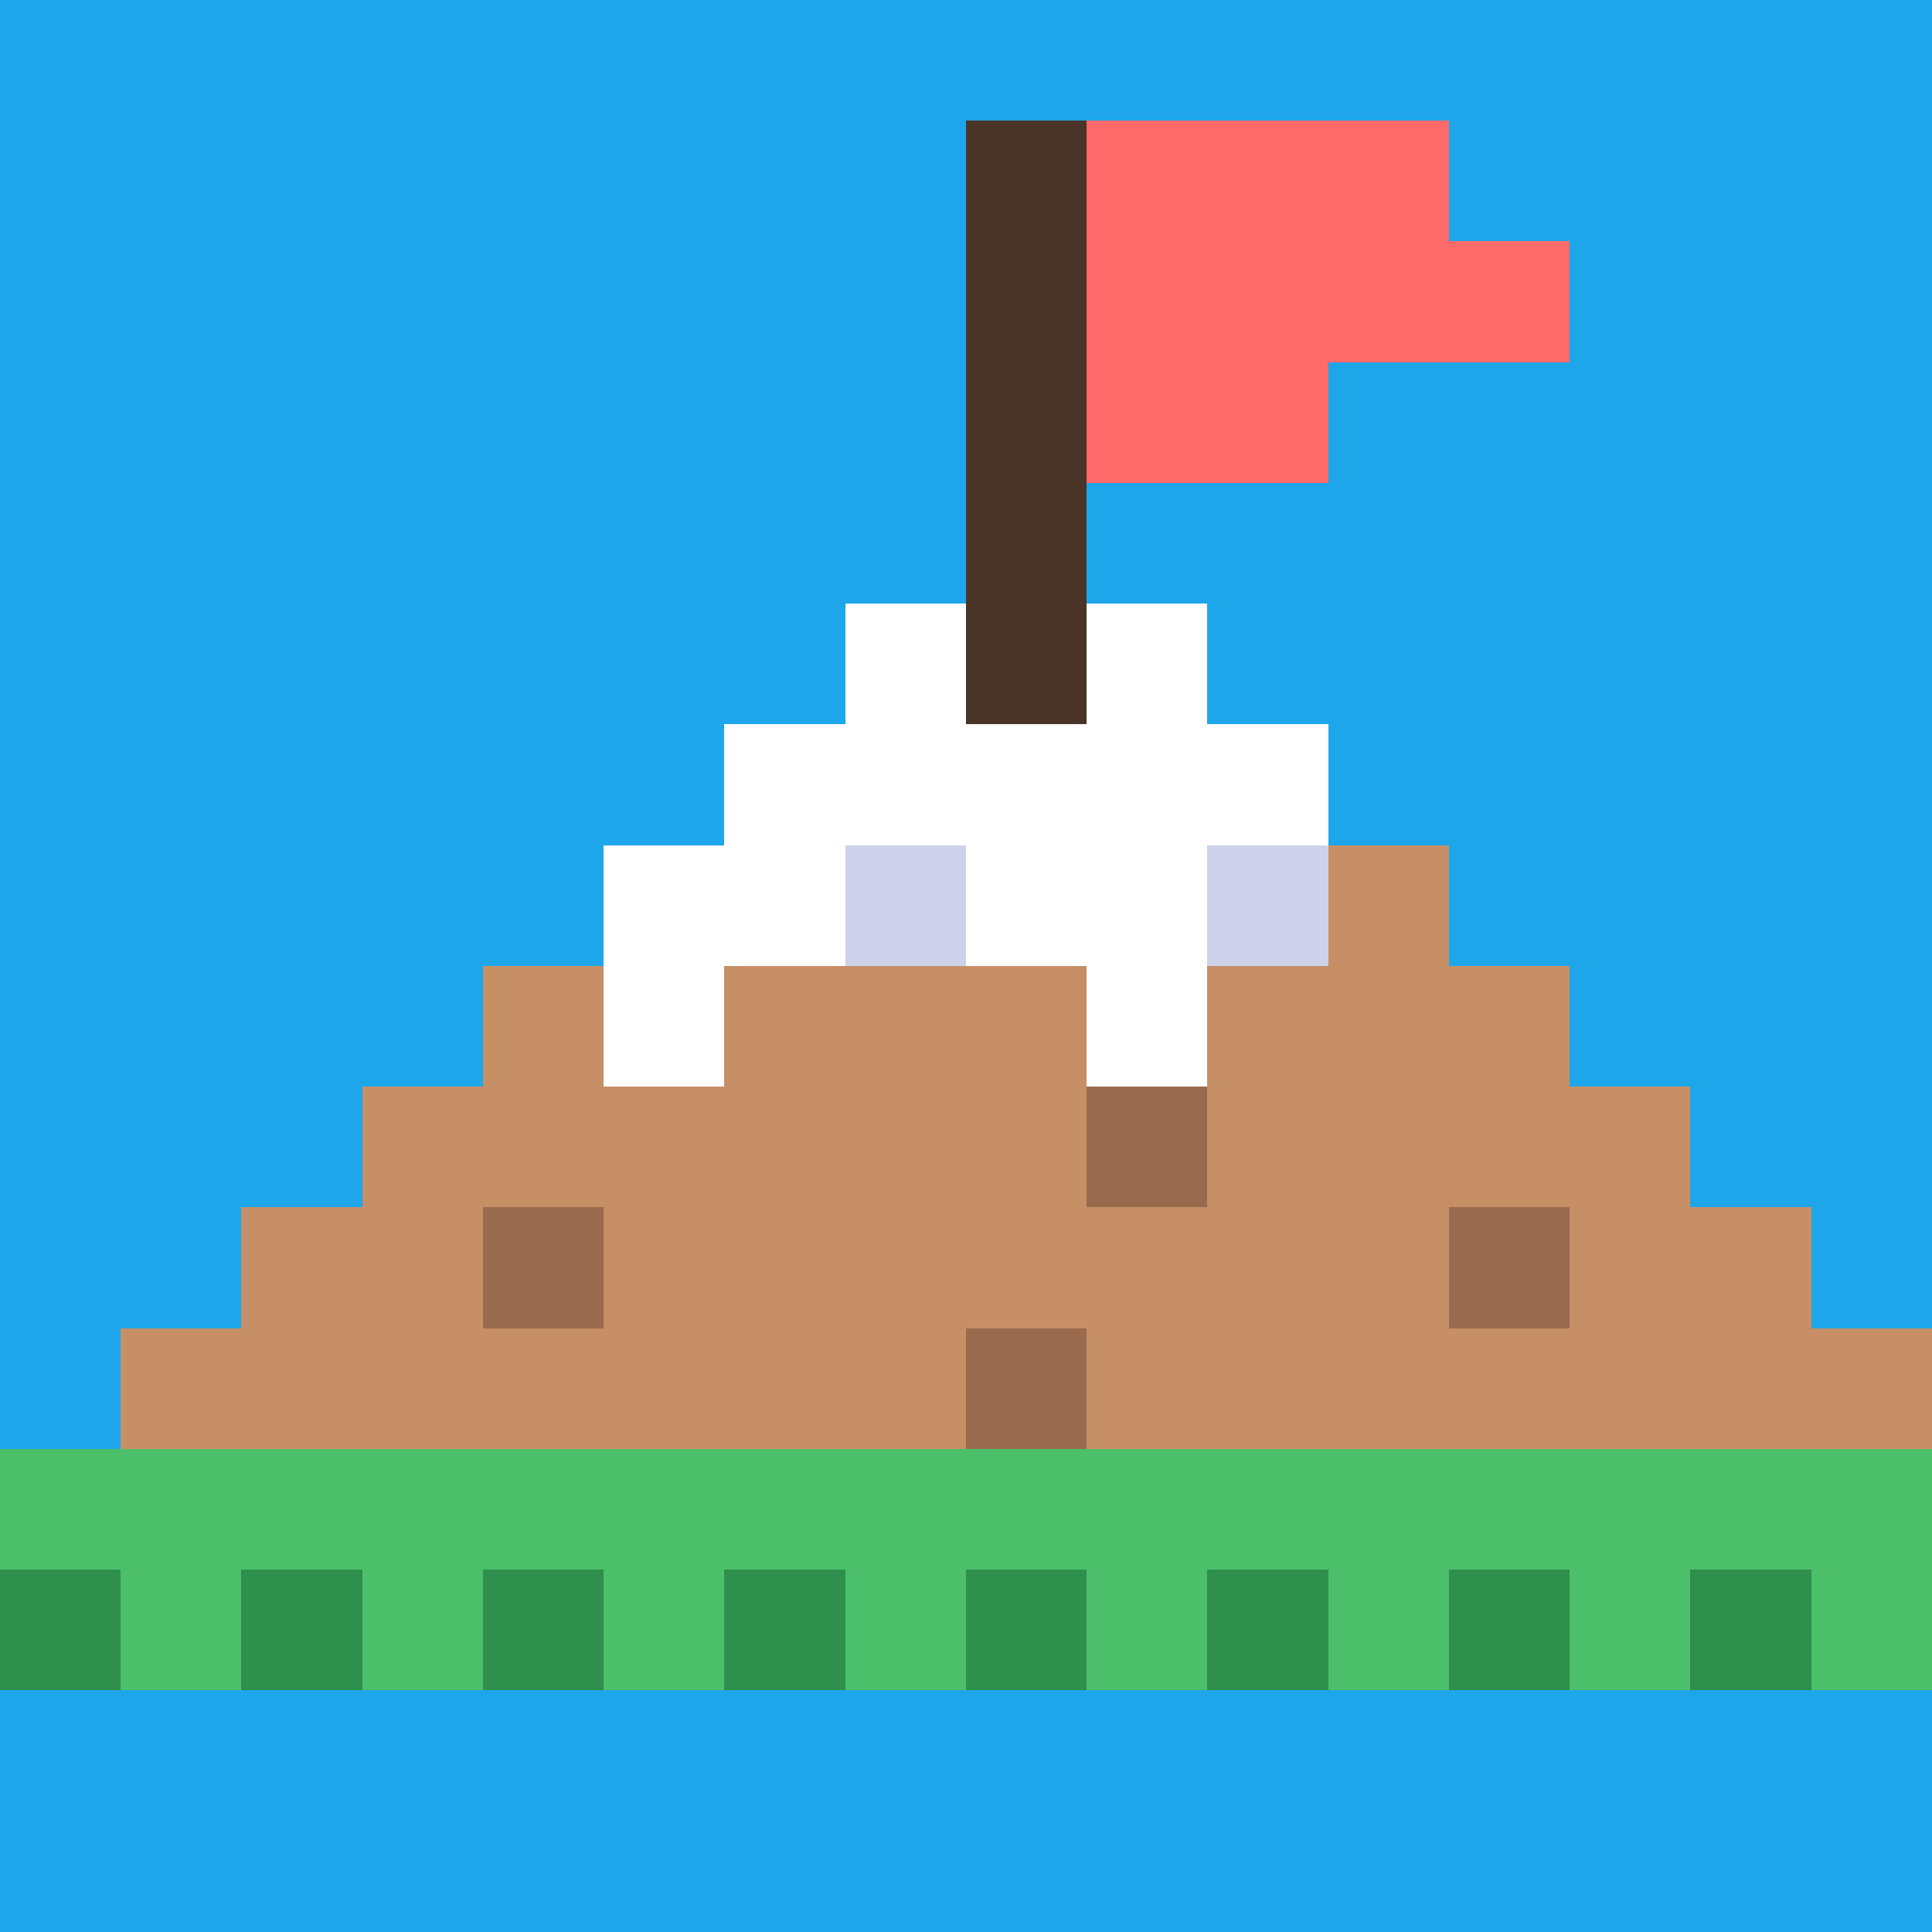
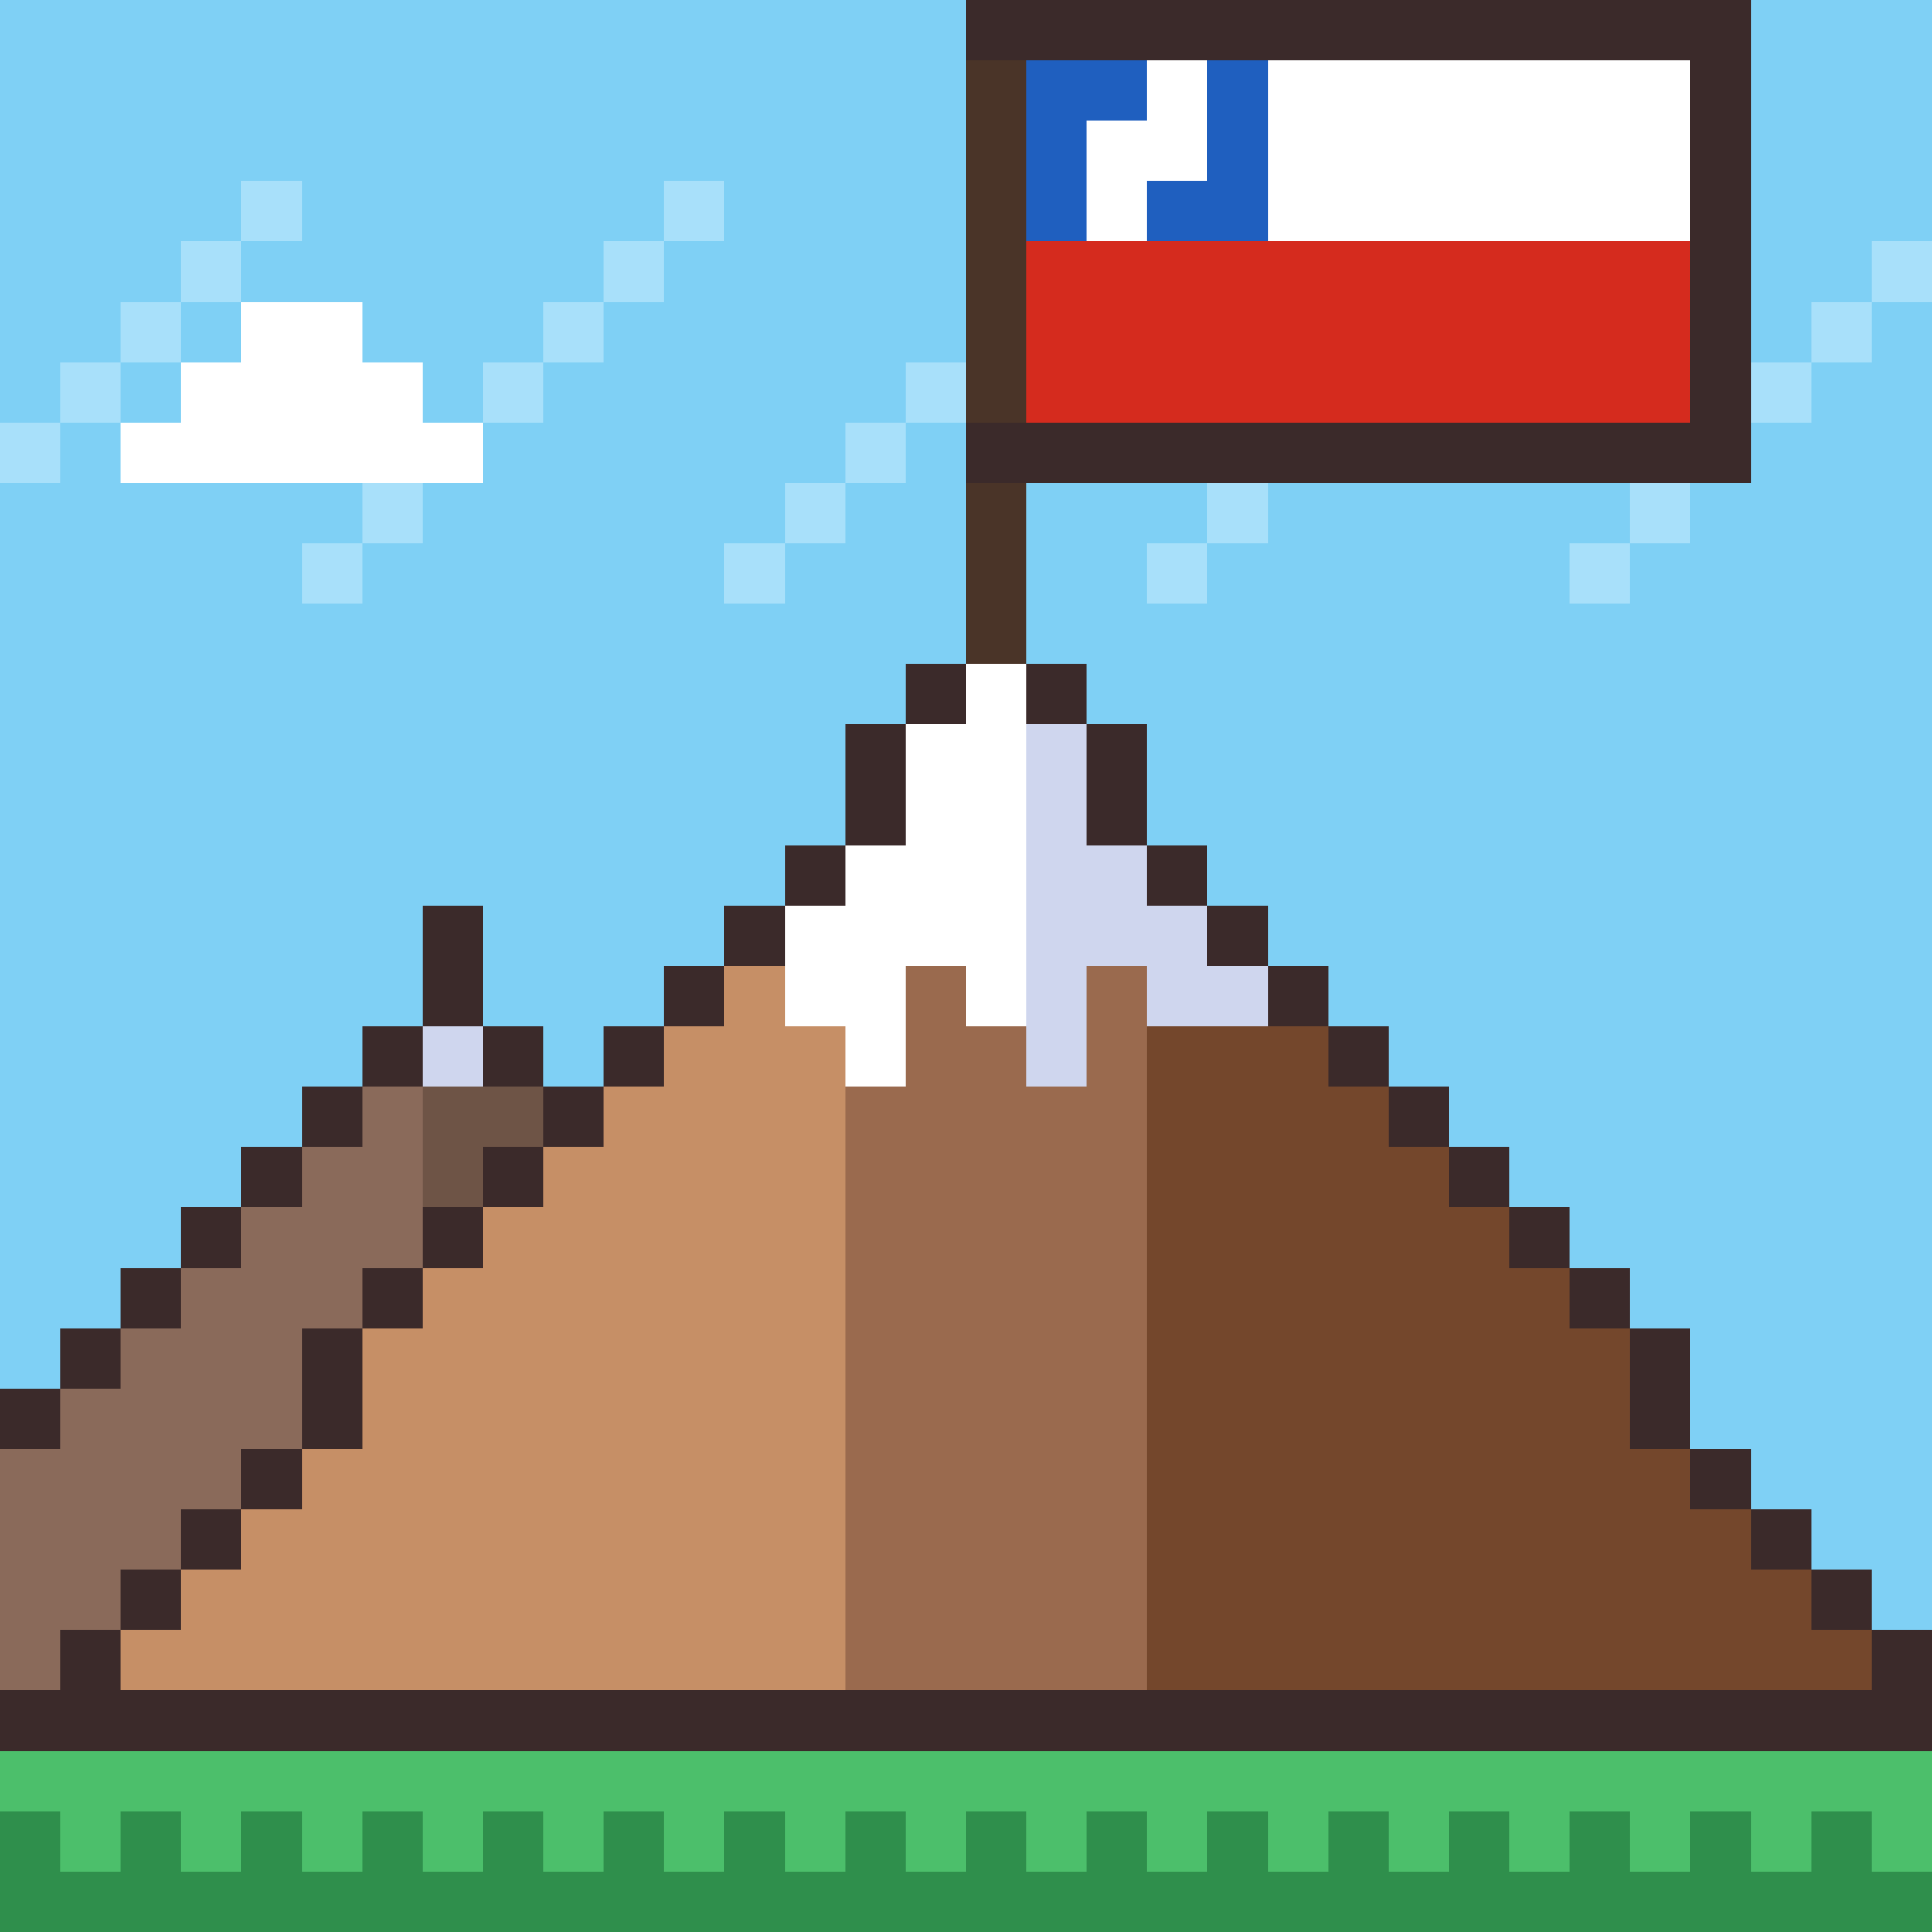
- <svg xmlns="http://www.w3.org/2000/svg" viewBox="0 0 16 16" shape-rendering="crispEdges">
-   <rect width="16" height="16" fill="#1ea6ea" />
-   <path fill="#4a3428" d="M8 1h1v1h-1zM8 2h1v1h-1zM8 3h1v1h-1zM8 4h1v1h-1zM8 5h1v1h-1z" />
-   <path fill="#ff6b6b" d="M9 1h1v1h-1zM10 1h1v1h-1zM11 1h1v1h-1zM9 2h1v1h-1zM10 2h1v1h-1zM11 2h1v1h-1zM12 2h1v1h-1zM9 3h1v1h-1zM10 3h1v1h-1z" />
-   <path fill="#ffffff" d="M7 5h1v1h-1zM9 5h1v1h-1zM6 6h1v1h-1zM7 6h1v1h-1zM8 6h1v1h-1zM9 6h1v1h-1zM10 6h1v1h-1zM5 7h1v1h-1zM6 7h1v1h-1zM8 7h1v1h-1zM9 7h1v1h-1zM5 8h1v1h-1zM9 8h1v1h-1z" />
-   <path fill="#cdd2ea" d="M7 7h1v1h-1zM10 7h1v1h-1z" />
-   <path fill="#c68f66" d="M11 7h1v1h-1zM4 8h1v1h-1zM6 8h1v1h-1zM7 8h1v1h-1zM8 8h1v1h-1zM10 8h1v1h-1zM11 8h1v1h-1zM12 8h1v1h-1zM3 9h1v1h-1zM4 9h1v1h-1zM5 9h1v1h-1zM6 9h1v1h-1zM7 9h1v1h-1zM8 9h1v1h-1zM10 9h1v1h-1zM11 9h1v1h-1zM12 9h1v1h-1zM13 9h1v1h-1zM2 10h1v1h-1zM3 10h1v1h-1zM5 10h1v1h-1zM6 10h1v1h-1zM7 10h1v1h-1zM8 10h1v1h-1zM9 10h1v1h-1zM10 10h1v1h-1zM11 10h1v1h-1zM13 10h1v1h-1zM14 10h1v1h-1zM1 11h1v1h-1zM2 11h1v1h-1zM3 11h1v1h-1zM4 11h1v1h-1zM5 11h1v1h-1zM6 11h1v1h-1zM7 11h1v1h-1zM9 11h1v1h-1zM10 11h1v1h-1zM11 11h1v1h-1zM12 11h1v1h-1zM13 11h1v1h-1zM14 11h1v1h-1zM15 11h1v1h-1z" />
-   <path fill="#9a6a4e" d="M9 9h1v1h-1zM4 10h1v1h-1zM12 10h1v1h-1zM8 11h1v1h-1z" />
-   <path fill="#4cbf6b" d="M0 12h1v1h-1zM1 12h1v1h-1zM2 12h1v1h-1zM3 12h1v1h-1zM4 12h1v1h-1zM5 12h1v1h-1zM6 12h1v1h-1zM7 12h1v1h-1zM8 12h1v1h-1zM9 12h1v1h-1zM10 12h1v1h-1zM11 12h1v1h-1zM12 12h1v1h-1zM13 12h1v1h-1zM14 12h1v1h-1zM15 12h1v1h-1zM1 13h1v1h-1zM3 13h1v1h-1zM5 13h1v1h-1zM7 13h1v1h-1zM9 13h1v1h-1zM11 13h1v1h-1zM13 13h1v1h-1zM15 13h1v1h-1z" />
-   <path fill="#2f8f4c" d="M0 13h1v1h-1zM2 13h1v1h-1zM4 13h1v1h-1zM6 13h1v1h-1zM8 13h1v1h-1zM10 13h1v1h-1zM12 13h1v1h-1zM14 13h1v1h-1z" />
+ <svg xmlns="http://www.w3.org/2000/svg" viewBox="0 0 32 32" shape-rendering="crispEdges">
+   <path fill="#7fd0f5" d="M0 0h1v1h-1zM1 0h1v1h-1zM2 0h1v1h-1zM3 0h1v1h-1zM4 0h1v1h-1zM5 0h1v1h-1zM6 0h1v1h-1zM7 0h1v1h-1zM8 0h1v1h-1zM9 0h1v1h-1zM10 0h1v1h-1zM11 0h1v1h-1zM12 0h1v1h-1zM13 0h1v1h-1zM14 0h1v1h-1zM15 0h1v1h-1zM29 0h1v1h-1zM30 0h1v1h-1zM31 0h1v1h-1zM0 1h1v1h-1zM1 1h1v1h-1zM2 1h1v1h-1zM3 1h1v1h-1zM4 1h1v1h-1zM5 1h1v1h-1zM6 1h1v1h-1zM7 1h1v1h-1zM8 1h1v1h-1zM9 1h1v1h-1zM10 1h1v1h-1zM11 1h1v1h-1zM12 1h1v1h-1zM13 1h1v1h-1zM14 1h1v1h-1zM15 1h1v1h-1zM29 1h1v1h-1zM30 1h1v1h-1zM31 1h1v1h-1zM0 2h1v1h-1zM1 2h1v1h-1zM2 2h1v1h-1zM3 2h1v1h-1zM4 2h1v1h-1zM5 2h1v1h-1zM6 2h1v1h-1zM7 2h1v1h-1zM8 2h1v1h-1zM9 2h1v1h-1zM10 2h1v1h-1zM11 2h1v1h-1zM12 2h1v1h-1zM13 2h1v1h-1zM14 2h1v1h-1zM15 2h1v1h-1zM29 2h1v1h-1zM30 2h1v1h-1zM31 2h1v1h-1zM0 3h1v1h-1zM1 3h1v1h-1zM2 3h1v1h-1zM3 3h1v1h-1zM5 3h1v1h-1zM6 3h1v1h-1zM7 3h1v1h-1zM8 3h1v1h-1zM9 3h1v1h-1zM10 3h1v1h-1zM12 3h1v1h-1zM13 3h1v1h-1zM14 3h1v1h-1zM15 3h1v1h-1zM29 3h1v1h-1zM30 3h1v1h-1zM31 3h1v1h-1zM0 4h1v1h-1zM1 4h1v1h-1zM2 4h1v1h-1zM4 4h1v1h-1zM5 4h1v1h-1zM6 4h1v1h-1zM7 4h1v1h-1zM8 4h1v1h-1zM9 4h1v1h-1zM11 4h1v1h-1zM12 4h1v1h-1zM13 4h1v1h-1zM14 4h1v1h-1zM15 4h1v1h-1zM29 4h1v1h-1zM30 4h1v1h-1zM0 5h1v1h-1zM1 5h1v1h-1zM3 5h1v1h-1zM6 5h1v1h-1zM7 5h1v1h-1zM8 5h1v1h-1zM10 5h1v1h-1zM11 5h1v1h-1zM12 5h1v1h-1zM13 5h1v1h-1zM14 5h1v1h-1zM15 5h1v1h-1zM29 5h1v1h-1zM31 5h1v1h-1zM0 6h1v1h-1zM2 6h1v1h-1zM7 6h1v1h-1zM9 6h1v1h-1zM10 6h1v1h-1zM11 6h1v1h-1zM12 6h1v1h-1zM13 6h1v1h-1zM14 6h1v1h-1zM30 6h1v1h-1zM31 6h1v1h-1zM1 7h1v1h-1zM8 7h1v1h-1zM9 7h1v1h-1zM10 7h1v1h-1zM11 7h1v1h-1zM12 7h1v1h-1zM13 7h1v1h-1zM15 7h1v1h-1zM29 7h1v1h-1zM30 7h1v1h-1zM31 7h1v1h-1zM0 8h1v1h-1zM1 8h1v1h-1zM2 8h1v1h-1zM3 8h1v1h-1zM4 8h1v1h-1zM5 8h1v1h-1zM7 8h1v1h-1zM8 8h1v1h-1zM9 8h1v1h-1zM10 8h1v1h-1zM11 8h1v1h-1zM12 8h1v1h-1zM14 8h1v1h-1zM15 8h1v1h-1zM17 8h1v1h-1zM18 8h1v1h-1zM19 8h1v1h-1zM21 8h1v1h-1zM22 8h1v1h-1zM23 8h1v1h-1zM24 8h1v1h-1zM25 8h1v1h-1zM26 8h1v1h-1zM28 8h1v1h-1zM29 8h1v1h-1zM30 8h1v1h-1zM31 8h1v1h-1zM0 9h1v1h-1zM1 9h1v1h-1zM2 9h1v1h-1zM3 9h1v1h-1zM4 9h1v1h-1zM6 9h1v1h-1zM7 9h1v1h-1zM8 9h1v1h-1zM9 9h1v1h-1zM10 9h1v1h-1zM11 9h1v1h-1zM13 9h1v1h-1zM14 9h1v1h-1zM15 9h1v1h-1zM17 9h1v1h-1zM18 9h1v1h-1zM20 9h1v1h-1zM21 9h1v1h-1zM22 9h1v1h-1zM23 9h1v1h-1zM24 9h1v1h-1zM25 9h1v1h-1zM27 9h1v1h-1zM28 9h1v1h-1zM29 9h1v1h-1zM30 9h1v1h-1zM31 9h1v1h-1zM0 10h1v1h-1zM1 10h1v1h-1zM2 10h1v1h-1zM3 10h1v1h-1zM4 10h1v1h-1zM5 10h1v1h-1zM6 10h1v1h-1zM7 10h1v1h-1zM8 10h1v1h-1zM9 10h1v1h-1zM10 10h1v1h-1zM11 10h1v1h-1zM12 10h1v1h-1zM13 10h1v1h-1zM14 10h1v1h-1zM15 10h1v1h-1zM17 10h1v1h-1zM18 10h1v1h-1zM19 10h1v1h-1zM20 10h1v1h-1zM21 10h1v1h-1zM22 10h1v1h-1zM23 10h1v1h-1zM24 10h1v1h-1zM25 10h1v1h-1zM26 10h1v1h-1zM27 10h1v1h-1zM28 10h1v1h-1zM29 10h1v1h-1zM30 10h1v1h-1zM31 10h1v1h-1zM0 11h1v1h-1zM1 11h1v1h-1zM2 11h1v1h-1zM3 11h1v1h-1zM4 11h1v1h-1zM5 11h1v1h-1zM6 11h1v1h-1zM7 11h1v1h-1zM8 11h1v1h-1zM9 11h1v1h-1zM10 11h1v1h-1zM11 11h1v1h-1zM12 11h1v1h-1zM13 11h1v1h-1zM14 11h1v1h-1zM18 11h1v1h-1zM19 11h1v1h-1zM20 11h1v1h-1zM21 11h1v1h-1zM22 11h1v1h-1zM23 11h1v1h-1zM24 11h1v1h-1zM25 11h1v1h-1zM26 11h1v1h-1zM27 11h1v1h-1zM28 11h1v1h-1zM29 11h1v1h-1zM30 11h1v1h-1zM31 11h1v1h-1zM0 12h1v1h-1zM1 12h1v1h-1zM2 12h1v1h-1zM3 12h1v1h-1zM4 12h1v1h-1zM5 12h1v1h-1zM6 12h1v1h-1zM7 12h1v1h-1zM8 12h1v1h-1zM9 12h1v1h-1zM10 12h1v1h-1zM11 12h1v1h-1zM12 12h1v1h-1zM13 12h1v1h-1zM19 12h1v1h-1zM20 12h1v1h-1zM21 12h1v1h-1zM22 12h1v1h-1zM23 12h1v1h-1zM24 12h1v1h-1zM25 12h1v1h-1zM26 12h1v1h-1zM27 12h1v1h-1zM28 12h1v1h-1zM29 12h1v1h-1zM30 12h1v1h-1zM31 12h1v1h-1zM0 13h1v1h-1zM1 13h1v1h-1zM2 13h1v1h-1zM3 13h1v1h-1zM4 13h1v1h-1zM5 13h1v1h-1zM6 13h1v1h-1zM7 13h1v1h-1zM8 13h1v1h-1zM9 13h1v1h-1zM10 13h1v1h-1zM11 13h1v1h-1zM12 13h1v1h-1zM13 13h1v1h-1zM19 13h1v1h-1zM20 13h1v1h-1zM21 13h1v1h-1zM22 13h1v1h-1zM23 13h1v1h-1zM24 13h1v1h-1zM25 13h1v1h-1zM26 13h1v1h-1zM27 13h1v1h-1zM28 13h1v1h-1zM29 13h1v1h-1zM30 13h1v1h-1zM31 13h1v1h-1zM0 14h1v1h-1zM1 14h1v1h-1zM2 14h1v1h-1zM3 14h1v1h-1zM4 14h1v1h-1zM5 14h1v1h-1zM6 14h1v1h-1zM7 14h1v1h-1zM8 14h1v1h-1zM9 14h1v1h-1zM10 14h1v1h-1zM11 14h1v1h-1zM12 14h1v1h-1zM20 14h1v1h-1zM21 14h1v1h-1zM22 14h1v1h-1zM23 14h1v1h-1zM24 14h1v1h-1zM25 14h1v1h-1zM26 14h1v1h-1zM27 14h1v1h-1zM28 14h1v1h-1zM29 14h1v1h-1zM30 14h1v1h-1zM31 14h1v1h-1zM0 15h1v1h-1zM1 15h1v1h-1zM2 15h1v1h-1zM3 15h1v1h-1zM4 15h1v1h-1zM5 15h1v1h-1zM6 15h1v1h-1zM8 15h1v1h-1zM9 15h1v1h-1zM10 15h1v1h-1zM11 15h1v1h-1zM21 15h1v1h-1zM22 15h1v1h-1zM23 15h1v1h-1zM24 15h1v1h-1zM25 15h1v1h-1zM26 15h1v1h-1zM27 15h1v1h-1zM28 15h1v1h-1zM29 15h1v1h-1zM30 15h1v1h-1zM31 15h1v1h-1zM0 16h1v1h-1zM1 16h1v1h-1zM2 16h1v1h-1zM3 16h1v1h-1zM4 16h1v1h-1zM5 16h1v1h-1zM6 16h1v1h-1zM8 16h1v1h-1zM9 16h1v1h-1zM10 16h1v1h-1zM22 16h1v1h-1zM23 16h1v1h-1zM24 16h1v1h-1zM25 16h1v1h-1zM26 16h1v1h-1zM27 16h1v1h-1zM28 16h1v1h-1zM29 16h1v1h-1zM30 16h1v1h-1zM31 16h1v1h-1zM0 17h1v1h-1zM1 17h1v1h-1zM2 17h1v1h-1zM3 17h1v1h-1zM4 17h1v1h-1zM5 17h1v1h-1zM9 17h1v1h-1zM23 17h1v1h-1zM24 17h1v1h-1zM25 17h1v1h-1zM26 17h1v1h-1zM27 17h1v1h-1zM28 17h1v1h-1zM29 17h1v1h-1zM30 17h1v1h-1zM31 17h1v1h-1zM0 18h1v1h-1zM1 18h1v1h-1zM2 18h1v1h-1zM3 18h1v1h-1zM4 18h1v1h-1zM24 18h1v1h-1zM25 18h1v1h-1zM26 18h1v1h-1zM27 18h1v1h-1zM28 18h1v1h-1zM29 18h1v1h-1zM30 18h1v1h-1zM31 18h1v1h-1zM0 19h1v1h-1zM1 19h1v1h-1zM2 19h1v1h-1zM3 19h1v1h-1zM25 19h1v1h-1zM26 19h1v1h-1zM27 19h1v1h-1zM28 19h1v1h-1zM29 19h1v1h-1zM30 19h1v1h-1zM31 19h1v1h-1zM0 20h1v1h-1zM1 20h1v1h-1zM2 20h1v1h-1zM26 20h1v1h-1zM27 20h1v1h-1zM28 20h1v1h-1zM29 20h1v1h-1zM30 20h1v1h-1zM31 20h1v1h-1zM0 21h1v1h-1zM1 21h1v1h-1zM27 21h1v1h-1zM28 21h1v1h-1zM29 21h1v1h-1zM30 21h1v1h-1zM31 21h1v1h-1zM0 22h1v1h-1zM28 22h1v1h-1zM29 22h1v1h-1zM30 22h1v1h-1zM31 22h1v1h-1zM28 23h1v1h-1zM29 23h1v1h-1zM30 23h1v1h-1zM31 23h1v1h-1zM29 24h1v1h-1zM30 24h1v1h-1zM31 24h1v1h-1zM30 25h1v1h-1zM31 25h1v1h-1zM31 26h1v1h-1z" />
+   <path fill="#3b2a2a" d="M16 0h1v1h-1zM17 0h1v1h-1zM18 0h1v1h-1zM19 0h1v1h-1zM20 0h1v1h-1zM21 0h1v1h-1zM22 0h1v1h-1zM23 0h1v1h-1zM24 0h1v1h-1zM25 0h1v1h-1zM26 0h1v1h-1zM27 0h1v1h-1zM28 0h1v1h-1zM28 1h1v1h-1zM28 2h1v1h-1zM28 3h1v1h-1zM28 4h1v1h-1zM28 5h1v1h-1zM28 6h1v1h-1zM16 7h1v1h-1zM17 7h1v1h-1zM18 7h1v1h-1zM19 7h1v1h-1zM20 7h1v1h-1zM21 7h1v1h-1zM22 7h1v1h-1zM23 7h1v1h-1zM24 7h1v1h-1zM25 7h1v1h-1zM26 7h1v1h-1zM27 7h1v1h-1zM28 7h1v1h-1zM15 11h1v1h-1zM17 11h1v1h-1zM14 12h1v1h-1zM18 12h1v1h-1zM14 13h1v1h-1zM18 13h1v1h-1zM13 14h1v1h-1zM19 14h1v1h-1zM7 15h1v1h-1zM12 15h1v1h-1zM20 15h1v1h-1zM7 16h1v1h-1zM11 16h1v1h-1zM21 16h1v1h-1zM6 17h1v1h-1zM8 17h1v1h-1zM10 17h1v1h-1zM22 17h1v1h-1zM5 18h1v1h-1zM9 18h1v1h-1zM23 18h1v1h-1zM4 19h1v1h-1zM8 19h1v1h-1zM24 19h1v1h-1zM3 20h1v1h-1zM7 20h1v1h-1zM25 20h1v1h-1zM2 21h1v1h-1zM6 21h1v1h-1zM26 21h1v1h-1zM1 22h1v1h-1zM5 22h1v1h-1zM27 22h1v1h-1zM0 23h1v1h-1zM5 23h1v1h-1zM27 23h1v1h-1zM4 24h1v1h-1zM28 24h1v1h-1zM3 25h1v1h-1zM29 25h1v1h-1zM2 26h1v1h-1zM30 26h1v1h-1zM1 27h1v1h-1zM31 27h1v1h-1zM0 28h1v1h-1zM1 28h1v1h-1zM2 28h1v1h-1zM3 28h1v1h-1zM4 28h1v1h-1zM5 28h1v1h-1zM6 28h1v1h-1zM7 28h1v1h-1zM8 28h1v1h-1zM9 28h1v1h-1zM10 28h1v1h-1zM11 28h1v1h-1zM12 28h1v1h-1zM13 28h1v1h-1zM14 28h1v1h-1zM15 28h1v1h-1zM16 28h1v1h-1zM17 28h1v1h-1zM18 28h1v1h-1zM19 28h1v1h-1zM20 28h1v1h-1zM21 28h1v1h-1zM22 28h1v1h-1zM23 28h1v1h-1zM24 28h1v1h-1zM25 28h1v1h-1zM26 28h1v1h-1zM27 28h1v1h-1zM28 28h1v1h-1zM29 28h1v1h-1zM30 28h1v1h-1zM31 28h1v1h-1z" />
+   <path fill="#4a3428" d="M16 1h1v1h-1zM16 2h1v1h-1zM16 3h1v1h-1zM16 4h1v1h-1zM16 5h1v1h-1zM16 6h1v1h-1zM16 8h1v1h-1zM16 9h1v1h-1zM16 10h1v1h-1z" />
+   <path fill="#1f5fbf" d="M17 1h1v1h-1zM18 1h1v1h-1zM20 1h1v1h-1zM17 2h1v1h-1zM20 2h1v1h-1zM17 3h1v1h-1zM19 3h1v1h-1zM20 3h1v1h-1z" />
+   <path fill="#ffffff" d="M19 1h1v1h-1zM21 1h1v1h-1zM22 1h1v1h-1zM23 1h1v1h-1zM24 1h1v1h-1zM25 1h1v1h-1zM26 1h1v1h-1zM27 1h1v1h-1zM18 2h1v1h-1zM19 2h1v1h-1zM21 2h1v1h-1zM22 2h1v1h-1zM23 2h1v1h-1zM24 2h1v1h-1zM25 2h1v1h-1zM26 2h1v1h-1zM27 2h1v1h-1zM18 3h1v1h-1zM21 3h1v1h-1zM22 3h1v1h-1zM23 3h1v1h-1zM24 3h1v1h-1zM25 3h1v1h-1zM26 3h1v1h-1zM27 3h1v1h-1zM4 5h1v1h-1zM5 5h1v1h-1zM3 6h1v1h-1zM4 6h1v1h-1zM5 6h1v1h-1zM6 6h1v1h-1zM2 7h1v1h-1zM3 7h1v1h-1zM4 7h1v1h-1zM5 7h1v1h-1zM6 7h1v1h-1zM7 7h1v1h-1zM16 11h1v1h-1zM15 12h1v1h-1zM16 12h1v1h-1zM15 13h1v1h-1zM16 13h1v1h-1zM14 14h1v1h-1zM15 14h1v1h-1zM16 14h1v1h-1zM13 15h1v1h-1zM14 15h1v1h-1zM15 15h1v1h-1zM16 15h1v1h-1zM13 16h1v1h-1zM14 16h1v1h-1zM16 16h1v1h-1zM14 17h1v1h-1z" />
+   <path fill="#a8e0fa" d="M4 3h1v1h-1zM11 3h1v1h-1zM3 4h1v1h-1zM10 4h1v1h-1zM31 4h1v1h-1zM2 5h1v1h-1zM9 5h1v1h-1zM30 5h1v1h-1zM1 6h1v1h-1zM8 6h1v1h-1zM15 6h1v1h-1zM29 6h1v1h-1zM0 7h1v1h-1zM14 7h1v1h-1zM6 8h1v1h-1zM13 8h1v1h-1zM20 8h1v1h-1zM27 8h1v1h-1zM5 9h1v1h-1zM12 9h1v1h-1zM19 9h1v1h-1zM26 9h1v1h-1z" />
+   <path fill="#d52b1e" d="M17 4h1v1h-1zM18 4h1v1h-1zM19 4h1v1h-1zM20 4h1v1h-1zM21 4h1v1h-1zM22 4h1v1h-1zM23 4h1v1h-1zM24 4h1v1h-1zM25 4h1v1h-1zM26 4h1v1h-1zM27 4h1v1h-1zM17 5h1v1h-1zM18 5h1v1h-1zM19 5h1v1h-1zM20 5h1v1h-1zM21 5h1v1h-1zM22 5h1v1h-1zM23 5h1v1h-1zM24 5h1v1h-1zM25 5h1v1h-1zM26 5h1v1h-1zM27 5h1v1h-1zM17 6h1v1h-1zM18 6h1v1h-1zM19 6h1v1h-1zM20 6h1v1h-1zM21 6h1v1h-1zM22 6h1v1h-1zM23 6h1v1h-1zM24 6h1v1h-1zM25 6h1v1h-1zM26 6h1v1h-1zM27 6h1v1h-1z" />
+   <path fill="#cfd6ee" d="M17 12h1v1h-1zM17 13h1v1h-1zM17 14h1v1h-1zM18 14h1v1h-1zM17 15h1v1h-1zM18 15h1v1h-1zM19 15h1v1h-1zM17 16h1v1h-1zM19 16h1v1h-1zM20 16h1v1h-1zM7 17h1v1h-1zM17 17h1v1h-1z" />
+   <path fill="#c68f66" d="M12 16h1v1h-1zM11 17h1v1h-1zM12 17h1v1h-1zM13 17h1v1h-1zM10 18h1v1h-1zM11 18h1v1h-1zM12 18h1v1h-1zM13 18h1v1h-1zM9 19h1v1h-1zM10 19h1v1h-1zM11 19h1v1h-1zM12 19h1v1h-1zM13 19h1v1h-1zM8 20h1v1h-1zM9 20h1v1h-1zM10 20h1v1h-1zM11 20h1v1h-1zM12 20h1v1h-1zM13 20h1v1h-1zM7 21h1v1h-1zM8 21h1v1h-1zM9 21h1v1h-1zM10 21h1v1h-1zM11 21h1v1h-1zM12 21h1v1h-1zM13 21h1v1h-1zM6 22h1v1h-1zM7 22h1v1h-1zM8 22h1v1h-1zM9 22h1v1h-1zM10 22h1v1h-1zM11 22h1v1h-1zM12 22h1v1h-1zM13 22h1v1h-1zM6 23h1v1h-1zM7 23h1v1h-1zM8 23h1v1h-1zM9 23h1v1h-1zM10 23h1v1h-1zM11 23h1v1h-1zM12 23h1v1h-1zM13 23h1v1h-1zM5 24h1v1h-1zM6 24h1v1h-1zM7 24h1v1h-1zM8 24h1v1h-1zM9 24h1v1h-1zM10 24h1v1h-1zM11 24h1v1h-1zM12 24h1v1h-1zM13 24h1v1h-1zM4 25h1v1h-1zM5 25h1v1h-1zM6 25h1v1h-1zM7 25h1v1h-1zM8 25h1v1h-1zM9 25h1v1h-1zM10 25h1v1h-1zM11 25h1v1h-1zM12 25h1v1h-1zM13 25h1v1h-1zM3 26h1v1h-1zM4 26h1v1h-1zM5 26h1v1h-1zM6 26h1v1h-1zM7 26h1v1h-1zM8 26h1v1h-1zM9 26h1v1h-1zM10 26h1v1h-1zM11 26h1v1h-1zM12 26h1v1h-1zM13 26h1v1h-1zM2 27h1v1h-1zM3 27h1v1h-1zM4 27h1v1h-1zM5 27h1v1h-1zM6 27h1v1h-1zM7 27h1v1h-1zM8 27h1v1h-1zM9 27h1v1h-1zM10 27h1v1h-1zM11 27h1v1h-1zM12 27h1v1h-1zM13 27h1v1h-1z" />
+   <path fill="#9a6a4e" d="M15 16h1v1h-1zM18 16h1v1h-1zM15 17h1v1h-1zM16 17h1v1h-1zM18 17h1v1h-1zM14 18h1v1h-1zM15 18h1v1h-1zM16 18h1v1h-1zM17 18h1v1h-1zM18 18h1v1h-1zM14 19h1v1h-1zM15 19h1v1h-1zM16 19h1v1h-1zM17 19h1v1h-1zM18 19h1v1h-1zM14 20h1v1h-1zM15 20h1v1h-1zM16 20h1v1h-1zM17 20h1v1h-1zM18 20h1v1h-1zM14 21h1v1h-1zM15 21h1v1h-1zM16 21h1v1h-1zM17 21h1v1h-1zM18 21h1v1h-1zM14 22h1v1h-1zM15 22h1v1h-1zM16 22h1v1h-1zM17 22h1v1h-1zM18 22h1v1h-1zM14 23h1v1h-1zM15 23h1v1h-1zM16 23h1v1h-1zM17 23h1v1h-1zM18 23h1v1h-1zM14 24h1v1h-1zM15 24h1v1h-1zM16 24h1v1h-1zM17 24h1v1h-1zM18 24h1v1h-1zM14 25h1v1h-1zM15 25h1v1h-1zM16 25h1v1h-1zM17 25h1v1h-1zM18 25h1v1h-1zM14 26h1v1h-1zM15 26h1v1h-1zM16 26h1v1h-1zM17 26h1v1h-1zM18 26h1v1h-1zM14 27h1v1h-1zM15 27h1v1h-1zM16 27h1v1h-1zM17 27h1v1h-1zM18 27h1v1h-1z" />
+   <path fill="#74472c" d="M19 17h1v1h-1zM20 17h1v1h-1zM21 17h1v1h-1zM19 18h1v1h-1zM20 18h1v1h-1zM21 18h1v1h-1zM22 18h1v1h-1zM19 19h1v1h-1zM20 19h1v1h-1zM21 19h1v1h-1zM22 19h1v1h-1zM23 19h1v1h-1zM19 20h1v1h-1zM20 20h1v1h-1zM21 20h1v1h-1zM22 20h1v1h-1zM23 20h1v1h-1zM24 20h1v1h-1zM19 21h1v1h-1zM20 21h1v1h-1zM21 21h1v1h-1zM22 21h1v1h-1zM23 21h1v1h-1zM24 21h1v1h-1zM25 21h1v1h-1zM19 22h1v1h-1zM20 22h1v1h-1zM21 22h1v1h-1zM22 22h1v1h-1zM23 22h1v1h-1zM24 22h1v1h-1zM25 22h1v1h-1zM26 22h1v1h-1zM19 23h1v1h-1zM20 23h1v1h-1zM21 23h1v1h-1zM22 23h1v1h-1zM23 23h1v1h-1zM24 23h1v1h-1zM25 23h1v1h-1zM26 23h1v1h-1zM19 24h1v1h-1zM20 24h1v1h-1zM21 24h1v1h-1zM22 24h1v1h-1zM23 24h1v1h-1zM24 24h1v1h-1zM25 24h1v1h-1zM26 24h1v1h-1zM27 24h1v1h-1zM19 25h1v1h-1zM20 25h1v1h-1zM21 25h1v1h-1zM22 25h1v1h-1zM23 25h1v1h-1zM24 25h1v1h-1zM25 25h1v1h-1zM26 25h1v1h-1zM27 25h1v1h-1zM28 25h1v1h-1zM19 26h1v1h-1zM20 26h1v1h-1zM21 26h1v1h-1zM22 26h1v1h-1zM23 26h1v1h-1zM24 26h1v1h-1zM25 26h1v1h-1zM26 26h1v1h-1zM27 26h1v1h-1zM28 26h1v1h-1zM29 26h1v1h-1zM19 27h1v1h-1zM20 27h1v1h-1zM21 27h1v1h-1zM22 27h1v1h-1zM23 27h1v1h-1zM24 27h1v1h-1zM25 27h1v1h-1zM26 27h1v1h-1zM27 27h1v1h-1zM28 27h1v1h-1zM29 27h1v1h-1zM30 27h1v1h-1z" />
+   <path fill="#8a6a5a" d="M6 18h1v1h-1zM5 19h1v1h-1zM6 19h1v1h-1zM4 20h1v1h-1zM5 20h1v1h-1zM6 20h1v1h-1zM3 21h1v1h-1zM4 21h1v1h-1zM5 21h1v1h-1zM2 22h1v1h-1zM3 22h1v1h-1zM4 22h1v1h-1zM1 23h1v1h-1zM2 23h1v1h-1zM3 23h1v1h-1zM4 23h1v1h-1zM0 24h1v1h-1zM1 24h1v1h-1zM2 24h1v1h-1zM3 24h1v1h-1zM0 25h1v1h-1zM1 25h1v1h-1zM2 25h1v1h-1zM0 26h1v1h-1zM1 26h1v1h-1zM0 27h1v1h-1z" />
+   <path fill="#6e5446" d="M7 18h1v1h-1zM8 18h1v1h-1zM7 19h1v1h-1z" />
+   <path fill="#4cbf6b" d="M0 29h1v1h-1zM1 29h1v1h-1zM2 29h1v1h-1zM3 29h1v1h-1zM4 29h1v1h-1zM5 29h1v1h-1zM6 29h1v1h-1zM7 29h1v1h-1zM8 29h1v1h-1zM9 29h1v1h-1zM10 29h1v1h-1zM11 29h1v1h-1zM12 29h1v1h-1zM13 29h1v1h-1zM14 29h1v1h-1zM15 29h1v1h-1zM16 29h1v1h-1zM17 29h1v1h-1zM18 29h1v1h-1zM19 29h1v1h-1zM20 29h1v1h-1zM21 29h1v1h-1zM22 29h1v1h-1zM23 29h1v1h-1zM24 29h1v1h-1zM25 29h1v1h-1zM26 29h1v1h-1zM27 29h1v1h-1zM28 29h1v1h-1zM29 29h1v1h-1zM30 29h1v1h-1zM31 29h1v1h-1zM1 30h1v1h-1zM3 30h1v1h-1zM5 30h1v1h-1zM7 30h1v1h-1zM9 30h1v1h-1zM11 30h1v1h-1zM13 30h1v1h-1zM15 30h1v1h-1zM17 30h1v1h-1zM19 30h1v1h-1zM21 30h1v1h-1zM23 30h1v1h-1zM25 30h1v1h-1zM27 30h1v1h-1zM29 30h1v1h-1zM31 30h1v1h-1z" />
+   <path fill="#2f8f4c" d="M0 30h1v1h-1zM2 30h1v1h-1zM4 30h1v1h-1zM6 30h1v1h-1zM8 30h1v1h-1zM10 30h1v1h-1zM12 30h1v1h-1zM14 30h1v1h-1zM16 30h1v1h-1zM18 30h1v1h-1zM20 30h1v1h-1zM22 30h1v1h-1zM24 30h1v1h-1zM26 30h1v1h-1zM28 30h1v1h-1zM30 30h1v1h-1zM0 31h1v1h-1zM1 31h1v1h-1zM2 31h1v1h-1zM3 31h1v1h-1zM4 31h1v1h-1zM5 31h1v1h-1zM6 31h1v1h-1zM7 31h1v1h-1zM8 31h1v1h-1zM9 31h1v1h-1zM10 31h1v1h-1zM11 31h1v1h-1zM12 31h1v1h-1zM13 31h1v1h-1zM14 31h1v1h-1zM15 31h1v1h-1zM16 31h1v1h-1zM17 31h1v1h-1zM18 31h1v1h-1zM19 31h1v1h-1zM20 31h1v1h-1zM21 31h1v1h-1zM22 31h1v1h-1zM23 31h1v1h-1zM24 31h1v1h-1zM25 31h1v1h-1zM26 31h1v1h-1zM27 31h1v1h-1zM28 31h1v1h-1zM29 31h1v1h-1zM30 31h1v1h-1zM31 31h1v1h-1z" />
</svg>
